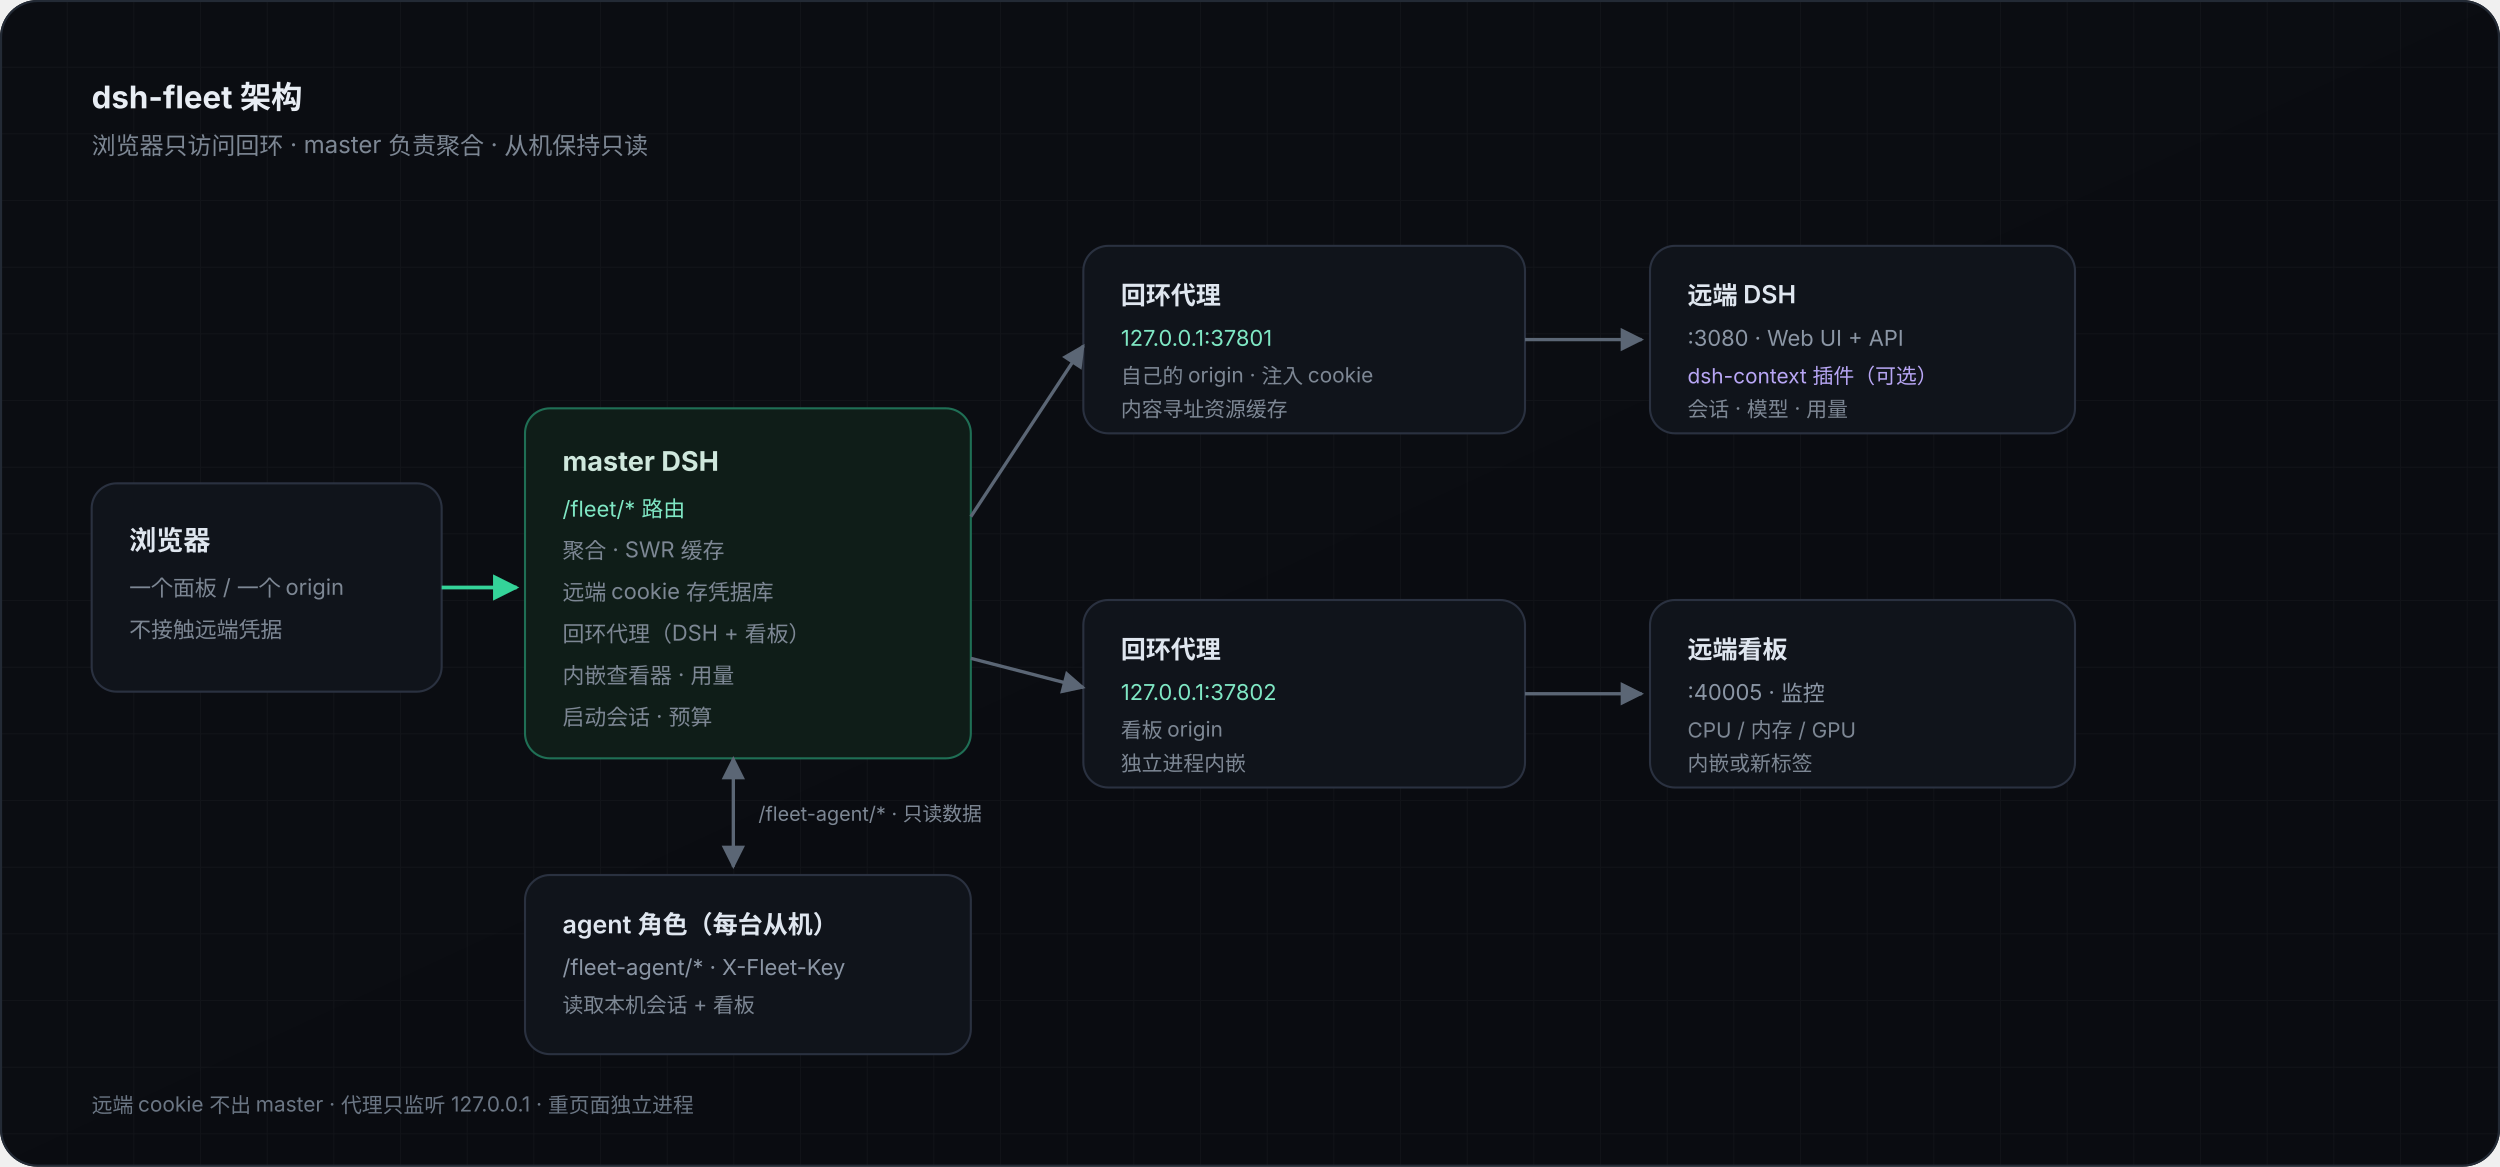
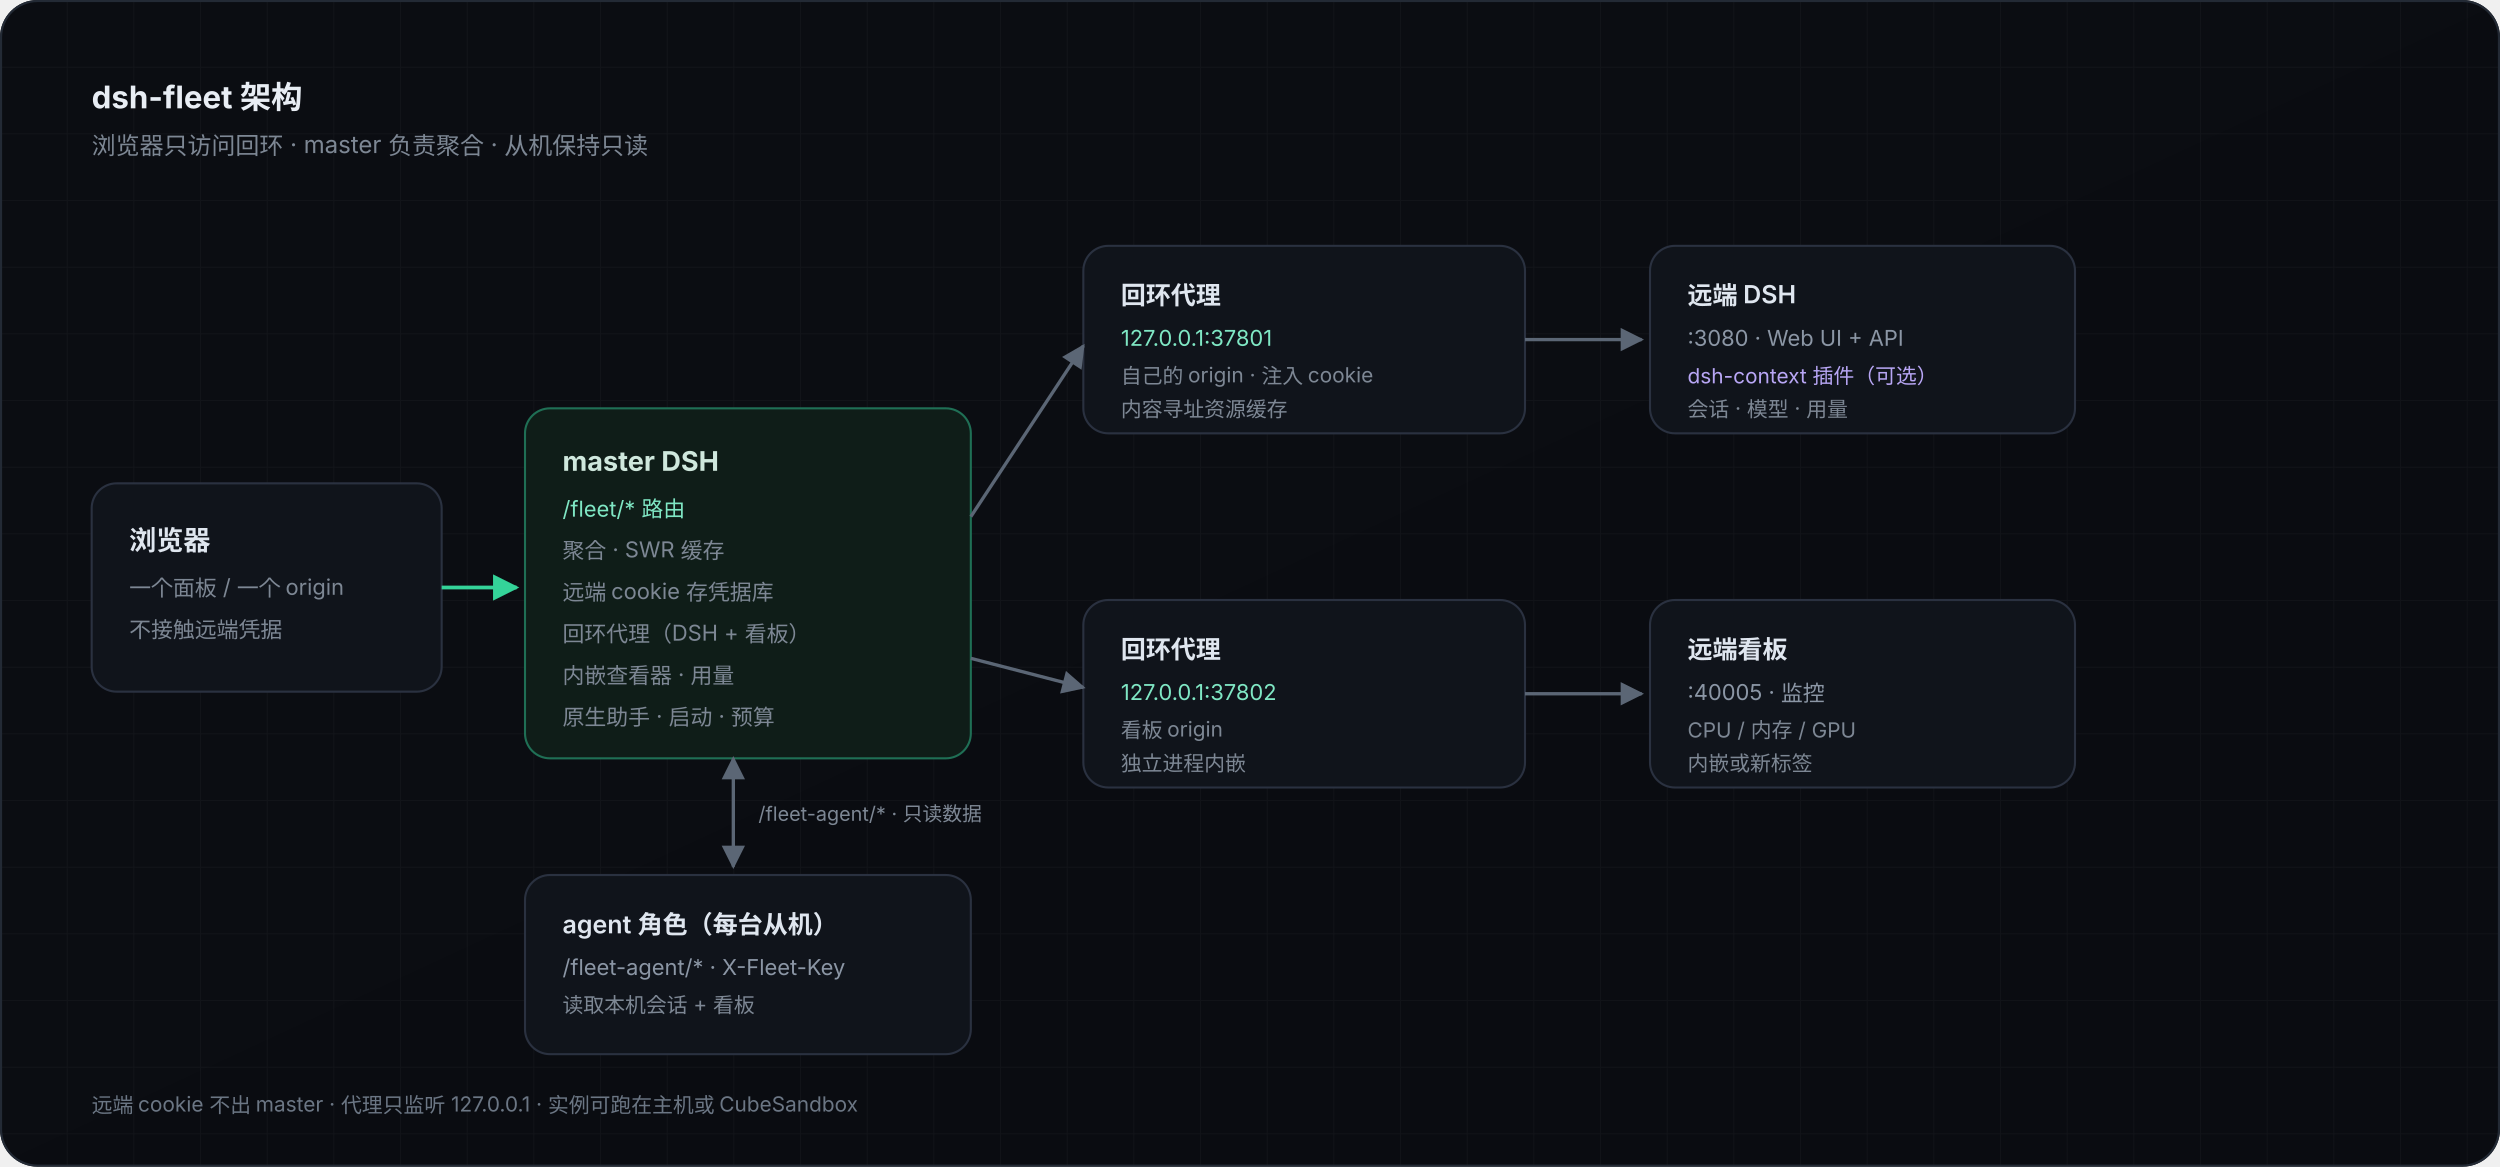
<svg xmlns="http://www.w3.org/2000/svg" width="1200" height="560" viewBox="0 0 1200 560" role="img" aria-label="dsh-fleet architecture">
  <defs>
    <linearGradient id="abg" x1="0" y1="0" x2="1" y2="1">
      <stop offset="0" stop-color="#0b0d12" />
      <stop offset="1" stop-color="#0a0c11" />
    </linearGradient>
    <marker id="ah" viewBox="0 0 10 10" refX="9" refY="5" markerWidth="7" markerHeight="7" orient="auto-start-reverse">
      <path d="M0 0L10 5L0 10z" fill="#5b6675" />
    </marker>
    <marker id="ah-g" viewBox="0 0 10 10" refX="9" refY="5" markerWidth="7" markerHeight="7" orient="auto-start-reverse">
      <path d="M0 0L10 5L0 10z" fill="#34d399" />
    </marker>
    <pattern id="agrid" width="32" height="32" patternUnits="userSpaceOnUse">
      <path d="M32 0H0V32" fill="none" stroke="#ffffff" stroke-opacity="0.03" stroke-width="1" />
    </pattern>
  </defs>
  <rect width="1200" height="560" rx="18" fill="url(#abg)" />
  <rect width="1200" height="560" rx="18" fill="url(#agrid)" />
  <rect x="0.5" y="0.5" width="1199" height="559" rx="17.5" fill="none" stroke="#232a35" />
  <g font-family="-apple-system, BlinkMacSystemFont, 'Segoe UI', 'PingFang SC', sans-serif">
    <text x="44" y="52" fill="#e8edf4" font-size="15" font-weight="700">dsh-fleet 架构</text>
    <text x="44" y="74" fill="#7d8794" font-size="11.5">浏览器只访问回环 · master 负责聚合 · 从机保持只读</text>
    <rect x="44" y="232" width="168" height="100" rx="12" fill="#10141b" stroke="#2a3140" />
    <text x="62" y="264" fill="#dfe6ef" font-size="13" font-weight="600">浏览器</text>
    <text x="62" y="286" fill="#7d8794" font-size="10.5">一个面板 / 一个 origin</text>
    <text x="62" y="306" fill="#7d8794" font-size="10.5">不接触远端凭据</text>
    <rect x="252" y="196" width="214" height="168" rx="12" fill="#0f1d18" stroke="#1f6f55" />
    <text x="270" y="226" fill="#cfe8dd" font-size="13" font-weight="700">master DSH</text>
    <text x="270" y="248" fill="#7fe7c4" font-size="10.5">/fleet/* 路由</text>
    <text x="270" y="268" fill="#7d8794" font-size="10.5">聚合 · SWR 缓存</text>
    <text x="270" y="288" fill="#7d8794" font-size="10.5">远端 cookie 存凭据库</text>
    <text x="270" y="308" fill="#7d8794" font-size="10.5">回环代理（DSH + 看板）</text>
    <text x="270" y="328" fill="#7d8794" font-size="10.5">内嵌查看器 · 用量</text>
-     <text x="270" y="348" fill="#7d8794" font-size="10.5">启动会话 · 预算</text>
+     <text x="270" y="348" fill="#7d8794" font-size="10.5">原生助手 · 启动 · 预算</text>
    <rect x="520" y="118" width="212" height="90" rx="12" fill="#10141b" stroke="#2a3140" />
    <text x="538" y="146" fill="#dfe6ef" font-size="12" font-weight="600">回环代理</text>
    <text x="538" y="166" fill="#7fe7c4" font-size="10.5">127.0.0.1:37801</text>
    <text x="538" y="184" fill="#7d8794" font-size="10">自己的 origin · 注入 cookie</text>
    <text x="538" y="200" fill="#7d8794" font-size="10">内容寻址资源缓存</text>
    <rect x="520" y="288" width="212" height="90" rx="12" fill="#10141b" stroke="#2a3140" />
    <text x="538" y="316" fill="#dfe6ef" font-size="12" font-weight="600">回环代理</text>
    <text x="538" y="336" fill="#7fe7c4" font-size="10.5">127.0.0.1:37802</text>
    <text x="538" y="354" fill="#7d8794" font-size="10">看板 origin</text>
    <text x="538" y="370" fill="#7d8794" font-size="10">独立进程内嵌</text>
    <rect x="792" y="118" width="204" height="90" rx="12" fill="#10141b" stroke="#2a3140" />
    <text x="810" y="146" fill="#dfe6ef" font-size="12" font-weight="600">远端 DSH</text>
    <text x="810" y="166" fill="#8b96a5" font-size="10.5">:3080 · Web UI + API</text>
    <text x="810" y="184" fill="#b8a6f5" font-size="10">dsh-context 插件（可选）</text>
    <text x="810" y="200" fill="#7d8794" font-size="10">会话 · 模型 · 用量</text>
    <rect x="792" y="288" width="204" height="90" rx="12" fill="#10141b" stroke="#2a3140" />
    <text x="810" y="316" fill="#dfe6ef" font-size="12" font-weight="600">远端看板</text>
    <text x="810" y="336" fill="#8b96a5" font-size="10.5">:40005 · 监控</text>
    <text x="810" y="354" fill="#7d8794" font-size="10">CPU / 内存 / GPU</text>
    <text x="810" y="370" fill="#7d8794" font-size="10">内嵌或新标签</text>
    <rect x="252" y="420" width="214" height="86" rx="12" fill="#10141b" stroke="#2a3140" />
    <text x="270" y="448" fill="#dfe6ef" font-size="12" font-weight="600">agent 角色（每台从机）</text>
    <text x="270" y="468" fill="#8b96a5" font-size="10.5">/fleet-agent/* · X-Fleet-Key</text>
    <text x="270" y="486" fill="#7d8794" font-size="10">读取本机会话 + 看板</text>
    <line x1="212" y1="282" x2="248" y2="282" stroke="#34d399" stroke-width="1.8" marker-end="url(#ah-g)" />
    <path d="M466 248 L520 166" stroke="#5b6675" stroke-width="1.6" fill="none" marker-end="url(#ah)" />
    <path d="M466 316 L520 330" stroke="#5b6675" stroke-width="1.6" fill="none" marker-end="url(#ah)" />
    <line x1="732" y1="163" x2="788" y2="163" stroke="#5b6675" stroke-width="1.6" marker-end="url(#ah)" />
    <line x1="732" y1="333" x2="788" y2="333" stroke="#5b6675" stroke-width="1.6" marker-end="url(#ah)" />
    <line x1="352" y1="364" x2="352" y2="416" stroke="#5b6675" stroke-width="1.6" marker-end="url(#ah)" marker-start="url(#ah)" />
    <text x="364" y="394" fill="#7d8794" font-size="9.5">/fleet-agent/* · 只读数据</text>
-     <text x="44" y="534" fill="#6b7684" font-size="10">远端 cookie 不出 master · 代理只监听 127.0.0.1 · 重页面独立进程</text>
+     <text x="44" y="534" fill="#6b7684" font-size="10">远端 cookie 不出 master · 代理只监听 127.0.0.1 · 实例可跑在主机或 CubeSandbox</text>
  </g>
</svg>
